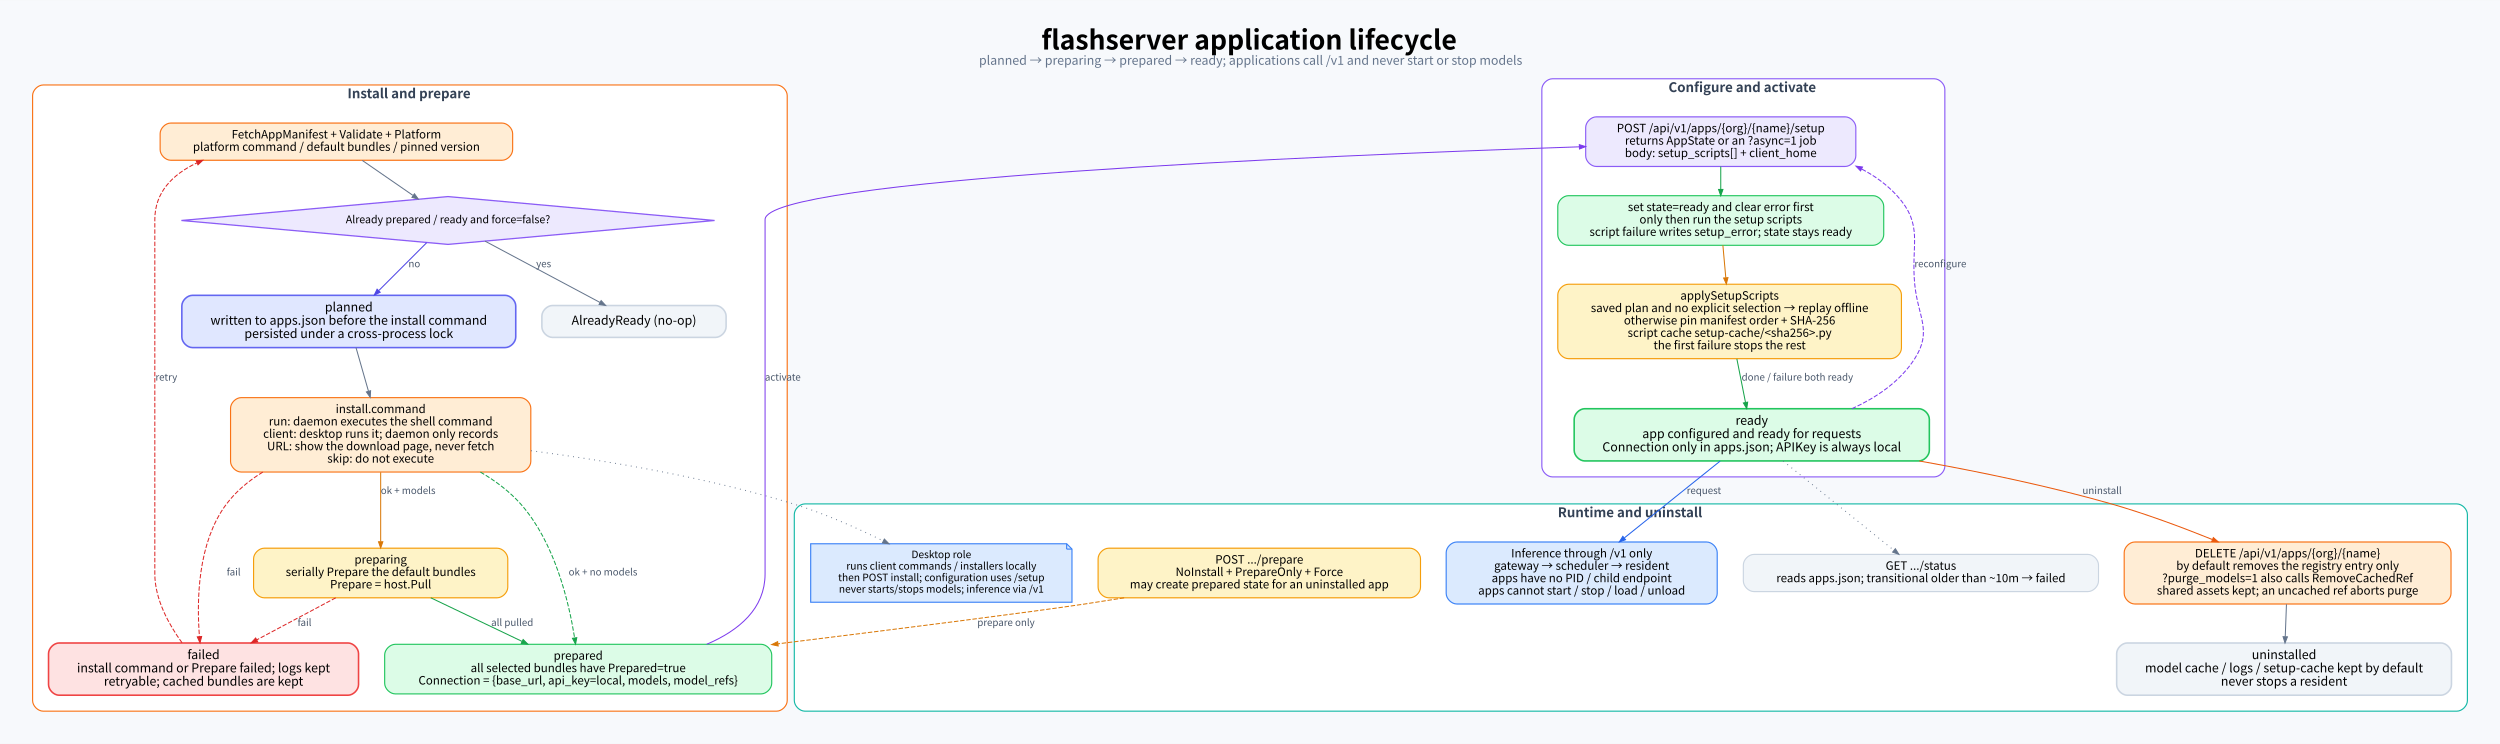
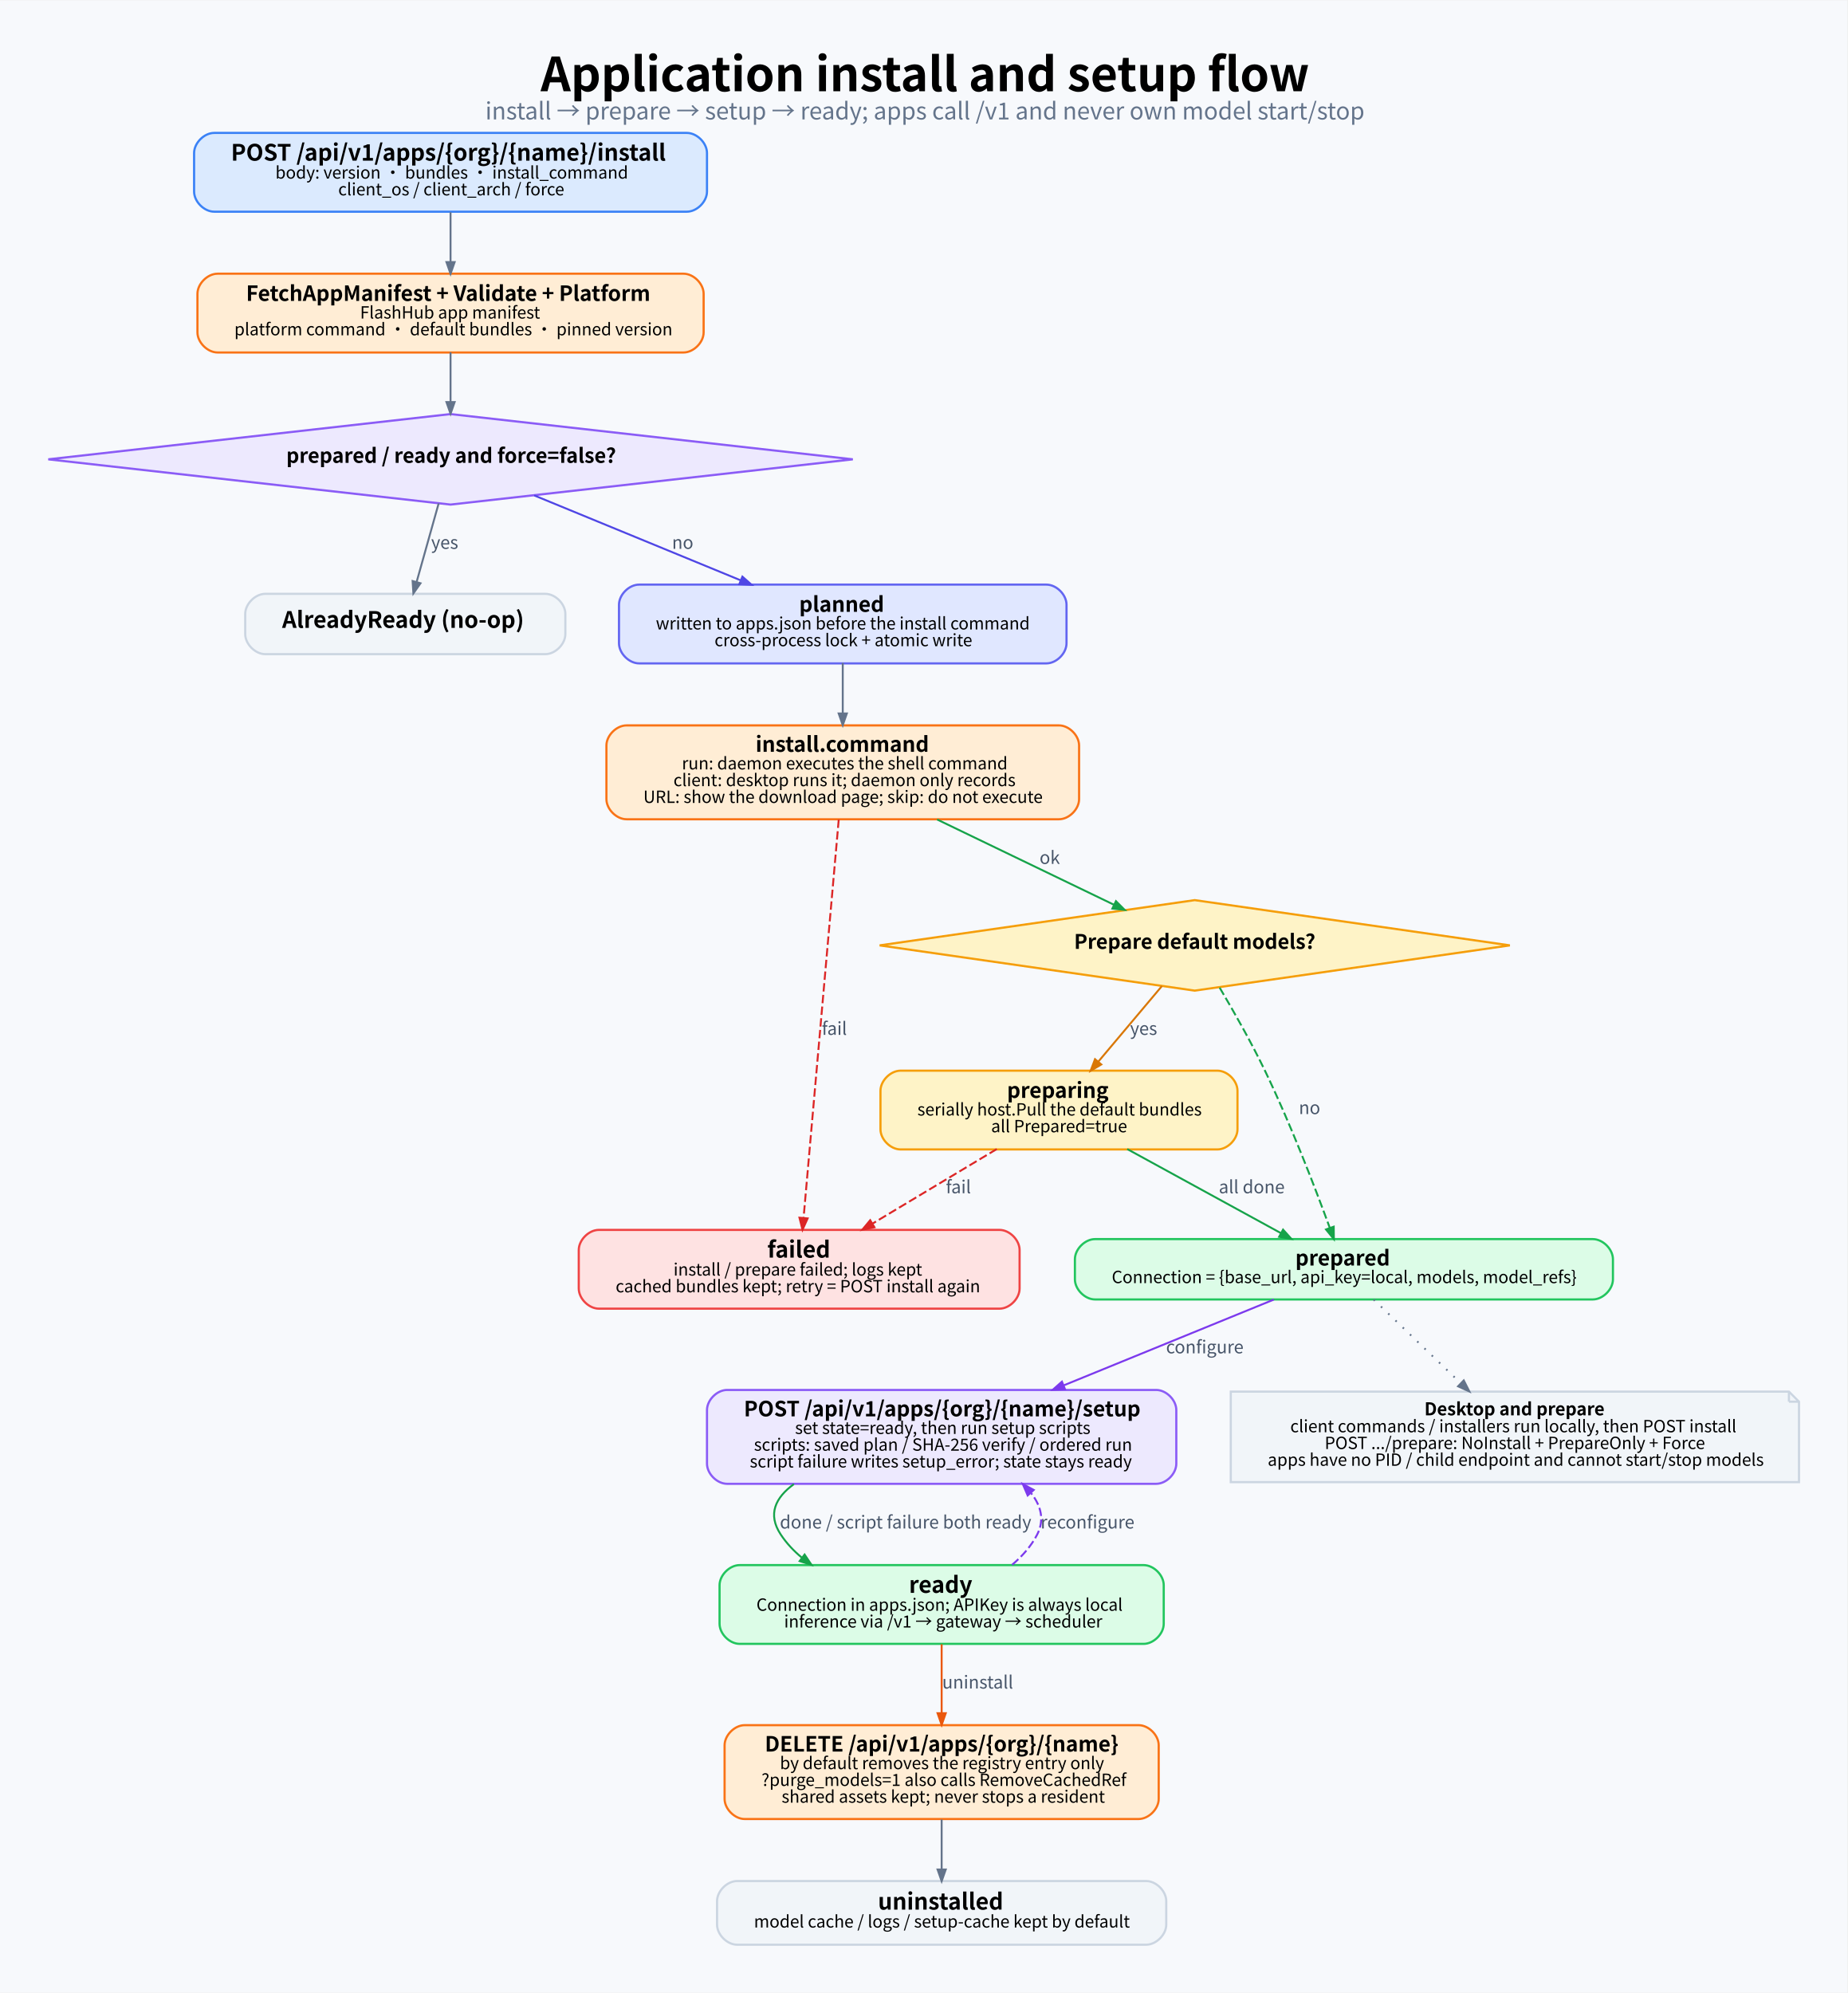
- <svg xmlns="http://www.w3.org/2000/svg" width="2823pt" height="840pt" viewBox="0.00 0.00 2822.60 839.60">
-   <g id="graph0" class="graph" transform="scale(1 1) rotate(0) translate(28.8 810.8)">
-     <polygon fill="#f7f9fc" stroke="transparent" points="-28.8,28.8 -28.8,-810.8 2793.8,-810.8 2793.8,28.8 -28.8,28.8" />
-     <text text-anchor="start" x="1147" y="-755" font-family="Noto Sans CJK SC" font-weight="bold" font-size="30.00">flashserver application lifecycle</text>
-     <text text-anchor="start" x="1076.5" y="-737.8" font-family="Noto Sans CJK SC" font-size="14.00" fill="#64748b">planned → preparing → prepared → ready; applications call /v1 and never start or stop models</text>
-     <g id="clust1" class="cluster">
-       <path fill="#ffffff" stroke="#f97316" stroke-width="1.3" d="M20,-8C20,-8 848,-8 848,-8 854,-8 860,-14 860,-20 860,-20 860,-703 860,-703 860,-709 854,-715 848,-715 848,-715 20,-715 20,-715 14,-715 8,-709 8,-703 8,-703 8,-20 8,-20 8,-14 14,-8 20,-8" />
-       <text text-anchor="start" x="363.5" y="-700" font-family="Noto Sans CJK SC" font-weight="bold" font-size="15.00" fill="#334155">Install and prepare</text>
-     </g>
-     <g id="clust2" class="cluster">
-       <path fill="#ffffff" stroke="#8b5cf6" stroke-width="1.3" d="M1724,-272.5C1724,-272.5 2155,-272.5 2155,-272.5 2161,-272.5 2167,-278.5 2167,-284.5 2167,-284.5 2167,-710 2167,-710 2167,-716 2161,-722 2155,-722 2155,-722 1724,-722 1724,-722 1718,-722 1712,-716 1712,-710 1712,-710 1712,-284.5 1712,-284.5 1712,-278.5 1718,-272.5 1724,-272.5" />
-       <text text-anchor="start" x="1855" y="-707" font-family="Noto Sans CJK SC" font-weight="bold" font-size="15.00" fill="#334155">Configure and activate</text>
-     </g>
-     <g id="clust3" class="cluster">
-       <path fill="#ffffff" stroke="#14b8a6" stroke-width="1.3" d="M880,-8C880,-8 2745,-8 2745,-8 2751,-8 2757,-14 2757,-20 2757,-20 2757,-230 2757,-230 2757,-236 2751,-242 2745,-242 2745,-242 880,-242 880,-242 874,-242 868,-236 868,-230 868,-230 868,-20 868,-20 868,-14 874,-8 880,-8" />
-       <text text-anchor="start" x="1730" y="-227" font-family="Noto Sans CJK SC" font-weight="bold" font-size="15.00" fill="#334155">Runtime and uninstall</text>
-     </g>
+ <svg xmlns="http://www.w3.org/2000/svg" width="1102pt" height="1189pt" viewBox="0.00 0.00 1102.10 1188.60">
+   <g id="graph0" class="graph" transform="scale(1 1) rotate(0) translate(28.8 1159.8)">
+     <polygon fill="#f7f9fc" stroke="transparent" points="-28.8,28.8 -28.8,-1159.8 1073.3,-1159.8 1073.3,28.8 -28.8,28.8" />
+     <text text-anchor="start" x="293.75" y="-1105.6" font-family="Noto Sans CJK SC" font-weight="bold" font-size="28.00">Application install and setup flow</text>
+     <text text-anchor="start" x="260.75" y="-1088.8" font-family="Noto Sans CJK SC" font-size="14.00" fill="#64748b">install → prepare → setup → ready; apps call /v1 and never own model start/stop</text>
    <g id="node1" class="node">
-       <path fill="#ffedd5" stroke="#f97316" stroke-width="1.3" d="M538,-672C538,-672 164,-672 164,-672 158,-672 152,-666 152,-660 152,-660 152,-642 152,-642 152,-636 158,-630 164,-630 164,-630 538,-630 538,-630 544,-630 550,-636 550,-642 550,-642 550,-660 550,-660 550,-666 544,-672 538,-672" />
-       <text text-anchor="middle" x="351" y="-654.6" font-family="Noto Sans CJK SC" font-size="13.00">FetchAppManifest + Validate + Platform</text>
-       <text text-anchor="middle" x="351" y="-640.6" font-family="Noto Sans CJK SC" font-size="13.00">platform command / default bundles / pinned version</text>
+       <path fill="#dbeafe" stroke="#3b82f6" stroke-width="1.3" d="M381,-1080.75C381,-1080.75 99,-1080.75 99,-1080.75 93,-1080.75 87,-1074.75 87,-1068.75 87,-1068.75 87,-1045.75 87,-1045.75 87,-1039.75 93,-1033.75 99,-1033.75 99,-1033.75 381,-1033.75 381,-1033.75 387,-1033.75 393,-1039.75 393,-1045.75 393,-1045.75 393,-1068.75 393,-1068.75 393,-1074.75 387,-1080.75 381,-1080.75" />
+       <text text-anchor="start" x="109" y="-1064.2" font-family="Noto Sans CJK SC" font-weight="bold" font-size="13.50">POST /api/v1/apps/{org}/{name}/install</text>
+       <text text-anchor="start" x="135.5" y="-1053.5" font-family="Noto Sans CJK SC" font-size="10.00">body: version · bundles · install_command</text>
+       <text text-anchor="start" x="173" y="-1043.5" font-family="Noto Sans CJK SC" font-size="10.00">client_os / client_arch / force</text>
    </g>
    <g id="node2" class="node">
-       <polygon fill="#ede9fe" stroke="#8b5cf6" stroke-width="1.45" points="477,-589 176,-562 477,-535 778,-562 477,-589" />
-       <text text-anchor="middle" x="477" y="-558.9" font-family="Noto Sans CJK SC" font-size="12.00">Already prepared / ready and force=false?</text>
+       <path fill="#ffedd5" stroke="#f97316" stroke-width="1.3" d="M379,-996.75C379,-996.75 101,-996.75 101,-996.75 95,-996.75 89,-990.75 89,-984.75 89,-984.75 89,-961.75 89,-961.75 89,-955.75 95,-949.75 101,-949.75 101,-949.75 379,-949.75 379,-949.75 385,-949.75 391,-955.75 391,-961.75 391,-961.75 391,-984.75 391,-984.75 391,-990.75 385,-996.75 379,-996.75" />
+       <text text-anchor="start" x="118" y="-980.5" font-family="Noto Sans CJK SC" font-weight="bold" font-size="12.50">FetchAppManifest + Validate + Platform</text>
+       <text text-anchor="start" x="186" y="-970" font-family="Noto Sans CJK SC" font-size="10.00">FlashHub app manifest</text>
+       <text text-anchor="start" x="111" y="-960" font-family="Noto Sans CJK SC" font-size="10.00">platform command · default bundles · pinned version</text>
    </g>
    <g id="edge1" class="edge">
-       <path fill="none" stroke="#64748b" stroke-width="1.15" d="M380.22,-629.82C397.21,-618.1 418.84,-603.16 437.34,-590.39" />
-       <polygon fill="#64748b" stroke="#64748b" stroke-width="1.15" points="439.11,-592.14 443.48,-586.14 436.33,-588.1 439.11,-592.14" />
+       <path fill="none" stroke="#64748b" stroke-width="1.15" d="M240,-1033.41C240,-1024.27 240,-1013.62 240,-1003.9" />
+       <polygon fill="#64748b" stroke="#64748b" stroke-width="1.15" points="242.45,-1003.69 240,-996.69 237.55,-1003.69 242.45,-1003.69" />
    </g>
    <g id="node3" class="node">
-       <path fill="#f1f5f9" stroke="#cbd5e1" stroke-width="1.8" d="M779,-466C779,-466 595,-466 595,-466 589,-466 583,-460 583,-454 583,-454 583,-442 583,-442 583,-436 589,-430 595,-430 595,-430 779,-430 779,-430 785,-430 791,-436 791,-442 791,-442 791,-454 791,-454 791,-460 785,-466 779,-466" />
-       <text text-anchor="middle" x="687" y="-444.3" font-family="Noto Sans CJK SC" font-size="14.00">AlreadyReady (no-op)</text>
+       <polygon fill="#ede9fe" stroke="#8b5cf6" stroke-width="1.3" points="240,-913 0,-886 240,-859 480,-886 240,-913" />
+       <text text-anchor="start" x="142" y="-883.9" font-family="Noto Sans CJK SC" font-weight="bold" font-size="12.00">prepared / ready and force=false?</text>
    </g>
    <g id="edge2" class="edge">
-       <path fill="none" stroke="#64748b" stroke-width="1.15" d="M518.74,-538.74C556.62,-518.54 612.01,-488.99 648.76,-469.39" />
-       <polygon fill="#64748b" stroke="#64748b" stroke-width="1.15" points="649.92,-471.55 654.94,-466.1 647.61,-467.23 649.92,-471.55" />
-       <text text-anchor="middle" x="585" y="-509.2" font-family="Noto Sans CJK SC" font-size="11.00" fill="#475569">yes</text>
+       <path fill="none" stroke="#64748b" stroke-width="1.15" d="M240,-949.85C240,-940.8 240,-930.17 240,-920.24" />
+       <polygon fill="#64748b" stroke="#64748b" stroke-width="1.15" points="242.45,-920.18 240,-913.18 237.55,-920.18 242.45,-920.18" />
    </g>
    <g id="node4" class="node">
-       <path fill="#e0e7ff" stroke="#6366f1" stroke-width="1.8" d="M541.5,-477.5C541.5,-477.5 188.5,-477.5 188.5,-477.5 182.5,-477.5 176.5,-471.5 176.5,-465.5 176.5,-465.5 176.5,-430.5 176.5,-430.5 176.5,-424.5 182.5,-418.5 188.5,-418.5 188.5,-418.5 541.5,-418.5 541.5,-418.5 547.5,-418.5 553.5,-424.5 553.5,-430.5 553.5,-430.5 553.5,-465.5 553.5,-465.5 553.5,-471.5 547.5,-477.5 541.5,-477.5" />
-       <text text-anchor="middle" x="365" y="-459.3" font-family="Noto Sans CJK SC" font-size="14.00">planned</text>
-       <text text-anchor="middle" x="365" y="-444.3" font-family="Noto Sans CJK SC" font-size="14.00">written to apps.json before the install command</text>
-       <text text-anchor="middle" x="365" y="-429.3" font-family="Noto Sans CJK SC" font-size="14.00">persisted under a cross-process lock</text>
+       <path fill="#f1f5f9" stroke="#cbd5e1" stroke-width="1.3" d="M296.5,-805.75C296.5,-805.75 129.5,-805.75 129.5,-805.75 123.5,-805.75 117.5,-799.75 117.5,-793.75 117.5,-793.75 117.5,-781.75 117.5,-781.75 117.5,-775.75 123.5,-769.75 129.5,-769.75 129.5,-769.75 296.5,-769.75 296.5,-769.75 302.5,-769.75 308.5,-775.75 308.5,-781.75 308.5,-781.75 308.5,-793.75 308.5,-793.75 308.5,-799.75 302.5,-805.75 296.5,-805.75" />
+       <text text-anchor="start" x="139.5" y="-785.45" font-family="Noto Sans CJK SC" font-weight="bold" font-size="13.50">AlreadyReady (no-op)</text>
    </g>
    <g id="edge3" class="edge">
-       <path fill="none" stroke="#4f46e5" stroke-width="1.15" d="M452.97,-536.97C437.25,-521.25 416.46,-500.46 399.04,-483.04" />
-       <polygon fill="#4f46e5" stroke="#4f46e5" stroke-width="1.15" points="400.43,-480.97 393.75,-477.75 396.97,-484.43 400.43,-480.97" />
-       <text text-anchor="middle" x="439" y="-509.2" font-family="Noto Sans CJK SC" font-size="11.00" fill="#475569">no</text>
+       <path fill="none" stroke="#64748b" stroke-width="1.15" d="M232.91,-859.71C228.86,-845.29 223.82,-827.31 219.82,-813.06" />
+       <polygon fill="#64748b" stroke="#64748b" stroke-width="1.15" points="222.08,-812.06 217.83,-805.99 217.37,-813.39 222.08,-812.06" />
+       <text text-anchor="middle" x="236.5" y="-832.6" font-family="Noto Sans CJK SC" font-size="10.50" fill="#475569">yes</text>
    </g>
    <g id="node5" class="node">
-       <path fill="#ffedd5" stroke="#f97316" stroke-width="1.3" d="M558.5,-362C558.5,-362 243.5,-362 243.5,-362 237.5,-362 231.5,-356 231.5,-350 231.5,-350 231.5,-290 231.5,-290 231.5,-284 237.5,-278 243.5,-278 243.5,-278 558.5,-278 558.5,-278 564.5,-278 570.5,-284 570.5,-290 570.5,-290 570.5,-350 570.5,-350 570.5,-356 564.5,-362 558.5,-362" />
-       <text text-anchor="middle" x="401" y="-344.6" font-family="Noto Sans CJK SC" font-size="13.00">install.command</text>
-       <text text-anchor="middle" x="401" y="-330.6" font-family="Noto Sans CJK SC" font-size="13.00">run: daemon executes the shell command</text>
-       <text text-anchor="middle" x="401" y="-316.6" font-family="Noto Sans CJK SC" font-size="13.00">client: desktop runs it; daemon only records</text>
-       <text text-anchor="middle" x="401" y="-302.6" font-family="Noto Sans CJK SC" font-size="13.00">URL: show the download page, never fetch</text>
-       <text text-anchor="middle" x="401" y="-288.6" font-family="Noto Sans CJK SC" font-size="13.00">skip: do not execute</text>
+       <path fill="#e0e7ff" stroke="#6366f1" stroke-width="1.3" d="M595.5,-811.25C595.5,-811.25 352.5,-811.25 352.5,-811.25 346.5,-811.25 340.5,-805.25 340.5,-799.25 340.5,-799.25 340.5,-776.25 340.5,-776.25 340.5,-770.25 346.5,-764.25 352.5,-764.25 352.5,-764.25 595.5,-764.25 595.5,-764.25 601.5,-764.25 607.5,-770.25 607.5,-776.25 607.5,-776.25 607.5,-799.25 607.5,-799.25 607.5,-805.25 601.5,-811.25 595.5,-811.25" />
+       <text text-anchor="start" x="448" y="-795" font-family="Noto Sans CJK SC" font-weight="bold" font-size="12.50">planned</text>
+       <text text-anchor="start" x="362.5" y="-784.5" font-family="Noto Sans CJK SC" font-size="10.00">written to apps.json before the install command</text>
+       <text text-anchor="start" x="397.5" y="-774.5" font-family="Noto Sans CJK SC" font-size="10.00">cross-process lock + atomic write</text>
    </g>
    <g id="edge4" class="edge">
-       <path fill="none" stroke="#64748b" stroke-width="1.15" d="M373.17,-418.41C377.31,-403.92 382.45,-385.94 387.18,-369.38" />
-       <polygon fill="#64748b" stroke="#64748b" stroke-width="1.15" points="389.61,-369.79 389.18,-362.38 384.9,-368.44 389.61,-369.79" />
+       <path fill="none" stroke="#4f46e5" stroke-width="1.15" d="M289.91,-864.47C325.95,-849.65 374.81,-829.55 413.13,-813.79" />
+       <polygon fill="#4f46e5" stroke="#4f46e5" stroke-width="1.15" points="414.13,-816.02 419.67,-811.1 412.27,-811.49 414.13,-816.02" />
+       <text text-anchor="middle" x="378.5" y="-832.6" font-family="Noto Sans CJK SC" font-size="10.50" fill="#475569">no</text>
    </g>
    <g id="node6" class="node">
-       <path fill="#fef3c7" stroke="#f59e0b" stroke-width="1.3" d="M532.5,-192C532.5,-192 269.5,-192 269.5,-192 263.5,-192 257.5,-186 257.5,-180 257.5,-180 257.5,-148 257.5,-148 257.5,-142 263.5,-136 269.5,-136 269.5,-136 532.5,-136 532.5,-136 538.5,-136 544.5,-142 544.5,-148 544.5,-148 544.5,-180 544.5,-180 544.5,-186 538.5,-192 532.5,-192" />
-       <text text-anchor="middle" x="401" y="-174.6" font-family="Noto Sans CJK SC" font-size="13.00">preparing</text>
-       <text text-anchor="middle" x="401" y="-160.6" font-family="Noto Sans CJK SC" font-size="13.00">serially Prepare the default bundles</text>
-       <text text-anchor="middle" x="401" y="-146.6" font-family="Noto Sans CJK SC" font-size="13.00">Prepare = host.Pull</text>
+       <path fill="#ffedd5" stroke="#f97316" stroke-width="1.3" d="M603,-727.25C603,-727.25 345,-727.25 345,-727.25 339,-727.25 333,-721.25 333,-715.25 333,-715.25 333,-683.25 333,-683.25 333,-677.25 339,-671.25 345,-671.25 345,-671.25 603,-671.25 603,-671.25 609,-671.25 615,-677.25 615,-683.25 615,-683.25 615,-715.25 615,-715.25 615,-721.25 609,-727.25 603,-727.25" />
+       <text text-anchor="start" x="422" y="-711.5" font-family="Noto Sans CJK SC" font-weight="bold" font-size="12.50">install.command</text>
+       <text text-anchor="start" x="378" y="-701" font-family="Noto Sans CJK SC" font-size="10.00">run: daemon executes the shell command</text>
+       <text text-anchor="start" x="373" y="-691" font-family="Noto Sans CJK SC" font-size="10.00">client: desktop runs it; daemon only records</text>
+       <text text-anchor="start" x="355" y="-681" font-family="Noto Sans CJK SC" font-size="10.00">URL: show the download page; skip: do not execute</text>
+     </g>
+     <g id="edge5" class="edge">
+       <path fill="none" stroke="#64748b" stroke-width="1.15" d="M474,-764.47C474,-755.37 474,-744.63 474,-734.57" />
+       <polygon fill="#64748b" stroke="#64748b" stroke-width="1.15" points="476.45,-734.39 474,-727.39 471.55,-734.39 476.45,-734.39" />
+     </g>
+     <g id="node7" class="node">
+       <path fill="#fee2e2" stroke="#ef4444" stroke-width="1.3" d="M567.5,-426.25C567.5,-426.25 328.5,-426.25 328.5,-426.25 322.5,-426.25 316.5,-420.25 316.5,-414.25 316.5,-414.25 316.5,-391.25 316.5,-391.25 316.5,-385.25 322.5,-379.25 328.5,-379.25 328.5,-379.25 567.5,-379.25 567.5,-379.25 573.5,-379.25 579.5,-385.25 579.5,-391.25 579.5,-391.25 579.5,-414.25 579.5,-414.25 579.5,-420.25 573.5,-426.25 567.5,-426.25" />
+       <text text-anchor="start" x="429" y="-409.7" font-family="Noto Sans CJK SC" font-weight="bold" font-size="13.50">failed</text>
+       <text text-anchor="start" x="373" y="-399" font-family="Noto Sans CJK SC" font-size="10.00">install / prepare failed; logs kept</text>
+       <text text-anchor="start" x="338.5" y="-389" font-family="Noto Sans CJK SC" font-size="10.00">cached bundles kept; retry = POST install again</text>
    </g>
    <g id="edge6" class="edge">
-       <path fill="none" stroke="#d97706" stroke-width="1.15" d="M401,-277.73C401,-253.29 401,-222.68 401,-199.53" />
-       <polygon fill="#d97706" stroke="#d97706" stroke-width="1.15" points="403.45,-199.29 401,-192.29 398.55,-199.29 403.45,-199.29" />
-       <text text-anchor="middle" x="432" y="-253.2" font-family="Noto Sans CJK SC" font-size="11.00" fill="#475569">ok + models</text>
+       <path fill="none" stroke="#dc2626" stroke-width="1.15" stroke-dasharray="5,2" d="M471.6,-671.07C466.73,-615.88 455.71,-491.05 450.64,-433.65" />
+       <polygon fill="#dc2626" stroke="#dc2626" stroke-width="1.15" points="453.05,-433.1 449.99,-426.34 448.17,-433.53 453.05,-433.1" />
+       <text text-anchor="middle" x="469" y="-542.6" font-family="Noto Sans CJK SC" font-size="10.50" fill="#475569">fail</text>
    </g>
-     <g id="node7" class="node">
-       <path fill="#dcfce7" stroke="#22c55e" stroke-width="1.3" d="M830.5,-83.5C830.5,-83.5 417.5,-83.5 417.5,-83.5 411.5,-83.5 405.5,-77.5 405.5,-71.5 405.5,-71.5 405.5,-39.5 405.5,-39.5 405.5,-33.5 411.5,-27.5 417.5,-27.5 417.5,-27.5 830.5,-27.5 830.5,-27.5 836.5,-27.5 842.5,-33.5 842.5,-39.5 842.5,-39.5 842.5,-71.5 842.5,-71.5 842.5,-77.5 836.5,-83.5 830.5,-83.5" />
-       <text text-anchor="middle" x="624" y="-66.1" font-family="Noto Sans CJK SC" font-size="13.00">prepared</text>
-       <text text-anchor="middle" x="624" y="-52.1" font-family="Noto Sans CJK SC" font-size="13.00">all selected bundles have Prepared=true</text>
-       <text text-anchor="middle" x="624" y="-38.1" font-family="Noto Sans CJK SC" font-size="13.00">Connection = {base_url, api_key=local, models, model_refs}</text>
+     <g id="node8" class="node">
+       <polygon fill="#fef3c7" stroke="#f59e0b" stroke-width="1.3" points="684,-623 496,-596 684,-569 872,-596 684,-623" />
+       <text text-anchor="start" x="612" y="-593.9" font-family="Noto Sans CJK SC" font-weight="bold" font-size="12.00">Prepare default models?</text>
    </g>
    <g id="edge7" class="edge">
-       <path fill="none" stroke="#16a34a" stroke-width="1.15" stroke-dasharray="5,2" d="M513.62,-277.95C530.42,-268.13 546.32,-256.25 559,-242 597.52,-198.71 613.54,-131.24 619.96,-90.71" />
-       <polygon fill="#16a34a" stroke="#16a34a" stroke-width="1.15" points="622.39,-90.99 621.01,-83.71 617.55,-90.26 622.39,-90.99" />
-       <text text-anchor="middle" x="652" y="-161.2" font-family="Noto Sans CJK SC" font-size="11.00" fill="#475569">ok + no models</text>
+       <path fill="none" stroke="#16a34a" stroke-width="1.15" d="M530.28,-671.12C563.17,-655.26 604.26,-635.45 635.68,-620.3" />
+       <polygon fill="#16a34a" stroke="#16a34a" stroke-width="1.15" points="636.99,-622.39 642.23,-617.14 634.86,-617.97 636.99,-622.39" />
+       <text text-anchor="middle" x="597.5" y="-644.6" font-family="Noto Sans CJK SC" font-size="10.50" fill="#475569">ok</text>
    </g>
-     <g id="node8" class="node">
-       <path fill="#fee2e2" stroke="#ef4444" stroke-width="1.8" d="M364,-85C364,-85 38,-85 38,-85 32,-85 26,-79 26,-73 26,-73 26,-38 26,-38 26,-32 32,-26 38,-26 38,-26 364,-26 364,-26 370,-26 376,-32 376,-38 376,-38 376,-73 376,-73 376,-79 370,-85 364,-85" />
-       <text text-anchor="middle" x="201" y="-66.8" font-family="Noto Sans CJK SC" font-size="14.00">failed</text>
-       <text text-anchor="middle" x="201" y="-51.8" font-family="Noto Sans CJK SC" font-size="14.00">install command or Prepare failed; logs kept</text>
-       <text text-anchor="middle" x="201" y="-36.8" font-family="Noto Sans CJK SC" font-size="14.00">retryable; cached bundles are kept</text>
-     </g>
-     <g id="edge5" class="edge">
-       <path fill="none" stroke="#dc2626" stroke-width="1.15" stroke-dasharray="5,2" d="M267.89,-277.95C252.22,-268.32 237.95,-256.5 227,-242 194.19,-198.54 193.18,-132.57 196.4,-92.13" />
-       <polygon fill="#dc2626" stroke="#dc2626" stroke-width="1.15" points="198.85,-92.32 197.02,-85.14 193.96,-91.89 198.85,-92.32" />
-       <text text-anchor="middle" x="235" y="-161.2" font-family="Noto Sans CJK SC" font-size="11.00" fill="#475569">fail</text>
-     </g>
-     <g id="node18" class="node">
-       <polygon fill="#dbeafe" stroke="#3b82f6" stroke-width="1.3" points="1175.5,-197 886.5,-197 886.5,-131 1181.5,-131 1181.5,-191 1175.5,-197" />
-       <polyline fill="none" stroke="#3b82f6" stroke-width="1.3" points="1175.5,-197 1175.5,-191 " />
-       <polyline fill="none" stroke="#3b82f6" stroke-width="1.3" points="1181.5,-191 1175.5,-191 " />
-       <text text-anchor="middle" x="1034" y="-180.8" font-family="Noto Sans CJK SC" font-size="11.50">Desktop role</text>
-       <text text-anchor="middle" x="1034" y="-167.8" font-family="Noto Sans CJK SC" font-size="11.50">runs client commands / installers locally</text>
-       <text text-anchor="middle" x="1034" y="-154.8" font-family="Noto Sans CJK SC" font-size="11.50">then POST install; configuration uses /setup</text>
-       <text text-anchor="middle" x="1034" y="-141.8" font-family="Noto Sans CJK SC" font-size="11.50">never starts/stops models; inference via /v1</text>
-     </g>
-     <g id="edge21" class="edge">
-       <path fill="none" stroke="#64748b" stroke-width="1.15" stroke-dasharray="1,5" d="M570.67,-302.07C660.14,-290.38 770.97,-271.48 867,-242 901.62,-231.37 938.35,-215.04 968.52,-200.15" />
-       <polygon fill="#64748b" stroke="#64748b" stroke-width="1.15" points="969.68,-202.31 974.85,-197 967.49,-197.93 969.68,-202.31" />
+     <g id="node9" class="node">
+       <path fill="#fef3c7" stroke="#f59e0b" stroke-width="1.3" d="M697.5,-521.25C697.5,-521.25 508.5,-521.25 508.5,-521.25 502.5,-521.25 496.5,-515.25 496.5,-509.25 496.5,-509.25 496.5,-486.25 496.5,-486.25 496.5,-480.25 502.5,-474.25 508.5,-474.25 508.5,-474.25 697.5,-474.25 697.5,-474.25 703.5,-474.25 709.5,-480.25 709.5,-486.25 709.5,-486.25 709.5,-509.25 709.5,-509.25 709.5,-515.25 703.5,-521.25 697.5,-521.25" />
+       <text text-anchor="start" x="572" y="-505" font-family="Noto Sans CJK SC" font-weight="bold" font-size="12.50">preparing</text>
+       <text text-anchor="start" x="518.5" y="-494.5" font-family="Noto Sans CJK SC" font-size="10.00">serially host.Pull the default bundles</text>
+       <text text-anchor="start" x="562.5" y="-484.5" font-family="Noto Sans CJK SC" font-size="10.00">all Prepared=true</text>
    </g>
    <g id="edge8" class="edge">
-       <path fill="none" stroke="#16a34a" stroke-width="1.15" d="M457.56,-135.99C489.01,-120.97 528.24,-102.23 560.71,-86.72" />
-       <polygon fill="#16a34a" stroke="#16a34a" stroke-width="1.15" points="561.85,-88.9 567.11,-83.67 559.74,-84.47 561.85,-88.9" />
-       <text text-anchor="middle" x="549.5" y="-104.2" font-family="Noto Sans CJK SC" font-size="11.00" fill="#475569">all pulled</text>
+       <path fill="none" stroke="#d97706" stroke-width="1.15" d="M664.39,-571.7C652.98,-558.14 638.53,-540.97 626.51,-526.69" />
+       <polygon fill="#d97706" stroke="#d97706" stroke-width="1.15" points="628.25,-524.95 621.87,-521.17 624.5,-528.11 628.25,-524.95" />
+       <text text-anchor="middle" x="653.5" y="-542.6" font-family="Noto Sans CJK SC" font-size="10.50" fill="#475569">yes</text>
+     </g>
+     <g id="node10" class="node">
+       <path fill="#dcfce7" stroke="#22c55e" stroke-width="1.3" d="M921.5,-420.75C921.5,-420.75 624.5,-420.75 624.5,-420.75 618.5,-420.75 612.5,-414.75 612.5,-408.75 612.5,-408.75 612.5,-396.75 612.5,-396.75 612.5,-390.75 618.5,-384.75 624.5,-384.75 624.5,-384.75 921.5,-384.75 921.5,-384.75 927.5,-384.75 933.5,-390.75 933.5,-396.75 933.5,-396.75 933.5,-408.75 933.5,-408.75 933.5,-414.75 927.5,-420.75 921.5,-420.75" />
+       <text text-anchor="start" x="744" y="-405" font-family="Noto Sans CJK SC" font-weight="bold" font-size="12.50">prepared</text>
+       <text text-anchor="start" x="634.5" y="-394.5" font-family="Noto Sans CJK SC" font-size="10.00">Connection = {base_url, api_key=local, models, model_refs}</text>
    </g>
    <g id="edge9" class="edge">
-       <path fill="none" stroke="#dc2626" stroke-width="1.15" stroke-dasharray="5,2" d="M350.27,-135.99C323.16,-121.55 289.61,-103.68 261.18,-88.55" />
-       <polygon fill="#dc2626" stroke="#dc2626" stroke-width="1.15" points="262.15,-86.29 254.82,-85.16 259.85,-90.61 262.15,-86.29" />
-       <text text-anchor="middle" x="315" y="-104.2" font-family="Noto Sans CJK SC" font-size="11.00" fill="#475569">fail</text>
+       <path fill="none" stroke="#16a34a" stroke-width="1.15" stroke-dasharray="5,2" d="M698.85,-570.78C707.3,-556.54 717.8,-538.04 726,-521 741.24,-489.35 755.81,-451.4 764.58,-427.43" />
+       <polygon fill="#16a34a" stroke="#16a34a" stroke-width="1.15" points="766.92,-428.17 767,-420.76 762.31,-426.5 766.92,-428.17" />
+       <text text-anchor="middle" x="752.5" y="-495.35" font-family="Noto Sans CJK SC" font-size="10.50" fill="#475569">no</text>
    </g>
-     <g id="node9" class="node">
-       <path fill="#ede9fe" stroke="#8b5cf6" stroke-width="1.3" d="M2054.5,-679C2054.5,-679 1773.5,-679 1773.5,-679 1767.5,-679 1761.5,-673 1761.5,-667 1761.5,-667 1761.5,-635 1761.5,-635 1761.5,-629 1767.5,-623 1773.5,-623 1773.5,-623 2054.5,-623 2054.5,-623 2060.5,-623 2066.5,-629 2066.5,-635 2066.5,-635 2066.5,-667 2066.5,-667 2066.5,-673 2060.5,-679 2054.5,-679" />
-       <text text-anchor="middle" x="1914" y="-661.6" font-family="Noto Sans CJK SC" font-size="13.00">POST /api/v1/apps/{org}/{name}/setup</text>
-       <text text-anchor="middle" x="1914" y="-647.6" font-family="Noto Sans CJK SC" font-size="13.00">returns AppState or an ?async=1 job</text>
-       <text text-anchor="middle" x="1914" y="-633.6" font-family="Noto Sans CJK SC" font-size="13.00">body: setup_scripts[] + client_home</text>
+     <g id="edge11" class="edge">
+       <path fill="none" stroke="#dc2626" stroke-width="1.15" stroke-dasharray="5,2" d="M565.87,-474.47C543.59,-461.11 515.14,-444.03 491.77,-430.01" />
+       <polygon fill="#dc2626" stroke="#dc2626" stroke-width="1.15" points="492.89,-427.83 485.63,-426.33 490.37,-432.03 492.89,-427.83" />
+       <text text-anchor="middle" x="543" y="-448.1" font-family="Noto Sans CJK SC" font-size="10.50" fill="#475569">fail</text>
    </g>
    <g id="edge10" class="edge">
-       <path fill="none" stroke="#7c3aed" stroke-width="1.15" d="M769.11,-83.51C805.79,-99.17 835,-123.92 835,-163 835,-563 835,-563 835,-563 835,-608.55 1454.08,-635.01 1754.37,-645.17" />
-       <polygon fill="#7c3aed" stroke="#7c3aed" stroke-width="1.15" points="1754.33,-647.62 1761.41,-645.41 1754.5,-642.72 1754.33,-647.62" />
-       <text text-anchor="middle" x="855" y="-381.2" font-family="Noto Sans CJK SC" font-size="11.00" fill="#475569">activate</text>
-     </g>
-     <g id="edge20" class="edge">
-       <path fill="none" stroke="#dc2626" stroke-width="1.15" stroke-dasharray="5,2" d="M176.72,-85.22C161.98,-105.58 146,-134.28 146,-163 146,-563 146,-563 146,-563 146,-593.87 165.94,-613.95 193.39,-626.96" />
-       <polygon fill="#dc2626" stroke="#dc2626" stroke-width="1.15" points="192.74,-629.35 200.13,-629.96 194.73,-624.88 192.74,-629.35" />
-       <text text-anchor="middle" x="159" y="-381.2" font-family="Noto Sans CJK SC" font-size="11.00" fill="#475569">retry</text>
-     </g>
-     <g id="node10" class="node">
-       <path fill="#dcfce7" stroke="#22c55e" stroke-width="1.3" d="M2086,-590C2086,-590 1742,-590 1742,-590 1736,-590 1730,-584 1730,-578 1730,-578 1730,-546 1730,-546 1730,-540 1736,-534 1742,-534 1742,-534 2086,-534 2086,-534 2092,-534 2098,-540 2098,-546 2098,-546 2098,-578 2098,-578 2098,-584 2092,-590 2086,-590" />
-       <text text-anchor="middle" x="1914" y="-572.6" font-family="Noto Sans CJK SC" font-size="13.00">set state=ready and clear error first</text>
-       <text text-anchor="middle" x="1914" y="-558.6" font-family="Noto Sans CJK SC" font-size="13.00">only then run the setup scripts</text>
-       <text text-anchor="middle" x="1914" y="-544.6" font-family="Noto Sans CJK SC" font-size="13.00">script failure writes setup_error; state stays ready</text>
-     </g>
-     <g id="edge11" class="edge">
-       <path fill="none" stroke="#16a34a" stroke-width="1.15" d="M1914,-622.95C1914,-614.77 1914,-605.67 1914,-597.09" />
-       <polygon fill="#16a34a" stroke="#16a34a" stroke-width="1.15" points="1916.45,-597.03 1914,-590.03 1911.55,-597.03 1916.45,-597.03" />
+       <path fill="none" stroke="#16a34a" stroke-width="1.15" d="M643.72,-474.47C671.55,-459.25 708.16,-439.22 735.31,-424.37" />
+       <polygon fill="#16a34a" stroke="#16a34a" stroke-width="1.15" points="736.69,-426.41 741.65,-420.9 734.34,-422.11 736.69,-426.41" />
+       <text text-anchor="middle" x="718" y="-448.1" font-family="Noto Sans CJK SC" font-size="10.50" fill="#475569">all done</text>
    </g>
    <g id="node11" class="node">
-       <path fill="#fef3c7" stroke="#f59e0b" stroke-width="1.3" d="M2106,-490C2106,-490 1742,-490 1742,-490 1736,-490 1730,-484 1730,-478 1730,-478 1730,-418 1730,-418 1730,-412 1736,-406 1742,-406 1742,-406 2106,-406 2106,-406 2112,-406 2118,-412 2118,-418 2118,-418 2118,-478 2118,-478 2118,-484 2112,-490 2106,-490" />
-       <text text-anchor="middle" x="1924" y="-472.6" font-family="Noto Sans CJK SC" font-size="13.00">applySetupScripts</text>
-       <text text-anchor="middle" x="1924" y="-458.6" font-family="Noto Sans CJK SC" font-size="13.00">saved plan and no explicit selection → replay offline</text>
-       <text text-anchor="middle" x="1924" y="-444.6" font-family="Noto Sans CJK SC" font-size="13.00">otherwise pin manifest order + SHA-256</text>
-       <text text-anchor="middle" x="1924" y="-430.6" font-family="Noto Sans CJK SC" font-size="13.00">script cache setup-cache/&lt;sha256&gt;.py</text>
-       <text text-anchor="middle" x="1924" y="-416.6" font-family="Noto Sans CJK SC" font-size="13.00">the first failure stops the rest</text>
+       <path fill="#ede9fe" stroke="#8b5cf6" stroke-width="1.3" d="M661,-330.75C661,-330.75 405,-330.75 405,-330.75 399,-330.75 393,-324.75 393,-318.75 393,-318.75 393,-286.75 393,-286.75 393,-280.75 399,-274.75 405,-274.75 405,-274.75 661,-274.75 661,-274.75 667,-274.75 673,-280.75 673,-286.75 673,-286.75 673,-318.75 673,-318.75 673,-324.75 667,-330.75 661,-330.75" />
+       <text text-anchor="start" x="415" y="-315" font-family="Noto Sans CJK SC" font-weight="bold" font-size="12.50">POST /api/v1/apps/{org}/{name}/setup</text>
+       <text text-anchor="start" x="445.5" y="-304.5" font-family="Noto Sans CJK SC" font-size="10.00">set state=ready, then run setup scripts</text>
+       <text text-anchor="start" x="421" y="-294.5" font-family="Noto Sans CJK SC" font-size="10.00">scripts: saved plan / SHA-256 verify / ordered run</text>
+       <text text-anchor="start" x="418.5" y="-284.5" font-family="Noto Sans CJK SC" font-size="10.00">script failure writes setup_error; state stays ready</text>
    </g>
    <g id="edge12" class="edge">
-       <path fill="none" stroke="#d97706" stroke-width="1.15" d="M1916.42,-533.89C1917.4,-522.96 1918.55,-510 1919.67,-497.55" />
-       <polygon fill="#d97706" stroke="#d97706" stroke-width="1.15" points="1922.13,-497.48 1920.31,-490.29 1917.25,-497.05 1922.13,-497.48" />
+       <path fill="none" stroke="#7c3aed" stroke-width="1.15" d="M731.2,-384.68C696.65,-370.57 646.79,-350.21 605.72,-333.44" />
+       <polygon fill="#7c3aed" stroke="#7c3aed" stroke-width="1.15" points="606.61,-331.16 599.21,-330.78 604.76,-335.7 606.61,-331.16" />
+       <text text-anchor="middle" x="690" y="-352.6" font-family="Noto Sans CJK SC" font-size="10.50" fill="#475569">configure</text>
+     </g>
+     <g id="node15" class="node">
+       <polygon fill="#f1f5f9" stroke="#cbd5e1" stroke-width="1.3" points="1038.5,-329.75 705.5,-329.75 705.5,-275.75 1044.5,-275.75 1044.5,-323.75 1038.5,-329.75" />
+       <polyline fill="none" stroke="#cbd5e1" stroke-width="1.3" points="1038.5,-329.75 1038.5,-323.75 " />
+       <polyline fill="none" stroke="#cbd5e1" stroke-width="1.3" points="1044.5,-323.75 1038.5,-323.75 " />
+       <text text-anchor="start" x="821" y="-315.6" font-family="Noto Sans CJK SC" font-weight="bold" font-size="10.50">Desktop and prepare</text>
+       <text text-anchor="start" x="741" y="-305.5" font-family="Noto Sans CJK SC" font-size="10.00">client commands / installers run locally, then POST install</text>
+       <text text-anchor="start" x="761.5" y="-295.5" font-family="Noto Sans CJK SC" font-size="10.00">POST .../prepare: NoInstall + PrepareOnly + Force</text>
+       <text text-anchor="start" x="727.5" y="-285.5" font-family="Noto Sans CJK SC" font-size="10.00">apps have no PID / child endpoint and cannot start/stop models</text>
+     </g>
+     <g id="edge17" class="edge">
+       <path fill="none" stroke="#64748b" stroke-width="1.15" stroke-dasharray="1,5" d="M790.77,-384.68C805.04,-370.96 825.47,-351.33 842.64,-334.84" />
+       <polygon fill="#64748b" stroke="#64748b" stroke-width="1.15" points="844.5,-336.45 847.85,-329.84 841.1,-332.92 844.5,-336.45" />
    </g>
    <g id="node12" class="node">
-       <path fill="#dcfce7" stroke="#22c55e" stroke-width="1.8" d="M2137.5,-349.5C2137.5,-349.5 1760.5,-349.5 1760.5,-349.5 1754.5,-349.5 1748.5,-343.5 1748.5,-337.5 1748.5,-337.5 1748.5,-302.5 1748.5,-302.5 1748.5,-296.5 1754.5,-290.5 1760.5,-290.5 1760.5,-290.5 2137.5,-290.5 2137.5,-290.5 2143.5,-290.5 2149.5,-296.5 2149.5,-302.5 2149.5,-302.5 2149.5,-337.5 2149.5,-337.5 2149.5,-343.5 2143.5,-349.5 2137.5,-349.5" />
-       <text text-anchor="middle" x="1949" y="-331.3" font-family="Noto Sans CJK SC" font-size="14.00">ready</text>
-       <text text-anchor="middle" x="1949" y="-316.3" font-family="Noto Sans CJK SC" font-size="14.00">app configured and ready for requests</text>
-       <text text-anchor="middle" x="1949" y="-301.3" font-family="Noto Sans CJK SC" font-size="14.00">Connection only in apps.json; APIKey is always local</text>
+       <path fill="#dcfce7" stroke="#22c55e" stroke-width="1.3" d="M653.5,-226.25C653.5,-226.25 412.5,-226.25 412.5,-226.25 406.5,-226.25 400.5,-220.25 400.5,-214.25 400.5,-214.25 400.5,-191.25 400.5,-191.25 400.5,-185.25 406.5,-179.25 412.5,-179.25 412.5,-179.25 653.5,-179.25 653.5,-179.25 659.5,-179.25 665.5,-185.25 665.5,-191.25 665.5,-191.25 665.5,-214.25 665.5,-214.25 665.5,-220.25 659.5,-226.25 653.5,-226.25" />
+       <text text-anchor="start" x="513.5" y="-209.7" font-family="Noto Sans CJK SC" font-weight="bold" font-size="13.50">ready</text>
+       <text text-anchor="start" x="422.5" y="-199" font-family="Noto Sans CJK SC" font-size="10.00">Connection in apps.json; APIKey is always local</text>
+       <text text-anchor="start" x="439" y="-189" font-family="Noto Sans CJK SC" font-size="10.00">inference via /v1 → gateway → scheduler</text>
    </g>
    <g id="edge13" class="edge">
-       <path fill="none" stroke="#16a34a" stroke-width="1.15" d="M1932.19,-405.74C1935.32,-389.95 1938.86,-372.09 1941.89,-356.84" />
-       <polygon fill="#16a34a" stroke="#16a34a" stroke-width="1.15" points="1944.37,-356.93 1943.33,-349.59 1939.56,-355.98 1944.37,-356.93" />
-       <text text-anchor="middle" x="2000.5" y="-381.2" font-family="Noto Sans CJK SC" font-size="11.00" fill="#475569">done / failure both ready</text>
+       <path fill="none" stroke="#16a34a" stroke-width="1.15" d="M444.84,-274.56C433.88,-266.58 428.97,-256.64 437,-244.5 440.45,-239.29 444.71,-234.75 449.5,-230.78" />
+       <polygon fill="#16a34a" stroke="#16a34a" stroke-width="1.15" points="451.23,-232.55 455.36,-226.39 448.29,-228.63 451.23,-232.55" />
+       <text text-anchor="middle" x="511.5" y="-248.1" font-family="Noto Sans CJK SC" font-size="10.50" fill="#475569">done / script failure both ready</text>
+     </g>
+     <g id="edge16" class="edge">
+       <path fill="none" stroke="#7c3aed" stroke-width="1.15" stroke-dasharray="5,2" d="M575.08,-226.45C581.1,-231.57 586.44,-237.58 590,-244.5 594.55,-253.35 592.2,-261.68 586.43,-269.12" />
+       <polygon fill="#7c3aed" stroke="#7c3aed" stroke-width="1.15" points="584.32,-267.8 581.41,-274.62 587.94,-271.1 584.32,-267.8" />
+       <text text-anchor="middle" x="620" y="-248.1" font-family="Noto Sans CJK SC" font-size="10.50" fill="#475569">reconfigure</text>
+     </g>
+     <g id="node13" class="node">
+       <path fill="#ffedd5" stroke="#f97316" stroke-width="1.3" d="M650.5,-130.75C650.5,-130.75 415.5,-130.75 415.5,-130.75 409.5,-130.75 403.5,-124.75 403.5,-118.75 403.5,-118.75 403.5,-86.75 403.5,-86.75 403.5,-80.75 409.5,-74.75 415.5,-74.75 415.5,-74.75 650.5,-74.75 650.5,-74.75 656.5,-74.75 662.5,-80.75 662.5,-86.75 662.5,-86.75 662.5,-118.75 662.5,-118.75 662.5,-124.75 656.5,-130.75 650.5,-130.75" />
+       <text text-anchor="start" x="427.5" y="-115" font-family="Noto Sans CJK SC" font-weight="bold" font-size="12.50">DELETE /api/v1/apps/{org}/{name}</text>
+       <text text-anchor="start" x="436.5" y="-104.5" font-family="Noto Sans CJK SC" font-size="10.00">by default removes the registry entry only</text>
+       <text text-anchor="start" x="425.5" y="-94.5" font-family="Noto Sans CJK SC" font-size="10.00">?purge_models=1 also calls RemoveCachedRef</text>
+       <text text-anchor="start" x="437.5" y="-84.5" font-family="Noto Sans CJK SC" font-size="10.00">shared assets kept; never stops a resident</text>
+     </g>
+     <g id="edge14" class="edge">
+       <path fill="none" stroke="#ea580c" stroke-width="1.15" d="M533,-179.02C533,-166.9 533,-151.74 533,-138.21" />
+       <polygon fill="#ea580c" stroke="#ea580c" stroke-width="1.15" points="535.45,-137.89 533,-130.89 530.55,-137.89 535.45,-137.89" />
+       <text text-anchor="middle" x="554.5" y="-152.6" font-family="Noto Sans CJK SC" font-size="10.50" fill="#475569">uninstall</text>
+     </g>
+     <g id="node14" class="node">
+       <path fill="#f1f5f9" stroke="#cbd5e1" stroke-width="1.3" d="M655,-37.75C655,-37.75 411,-37.75 411,-37.75 405,-37.75 399,-31.75 399,-25.75 399,-25.75 399,-11.75 399,-11.75 399,-5.75 405,0.25 411,0.25 411,0.25 655,0.25 655,0.25 661,0.25 667,-5.75 667,-11.75 667,-11.75 667,-25.75 667,-25.75 667,-31.75 661,-37.75 655,-37.75" />
+       <text text-anchor="start" x="495" y="-20.7" font-family="Noto Sans CJK SC" font-weight="bold" font-size="13.50">uninstalled</text>
+       <text text-anchor="start" x="421" y="-10" font-family="Noto Sans CJK SC" font-size="10.00">model cache / logs / setup-cache kept by default</text>
    </g>
    <g id="edge15" class="edge">
-       <path fill="none" stroke="#7c3aed" stroke-width="1.15" stroke-dasharray="5,2" d="M2062.13,-349.5C2089.97,-362.13 2116.51,-380.21 2133,-406 2153.12,-437.45 2136.68,-452.85 2133,-490 2128.53,-535.1 2143.48,-556.46 2113,-590 2101.74,-602.38 2088.04,-612.25 2073.13,-620.1" />
-       <polygon fill="#7c3aed" stroke="#7c3aed" stroke-width="1.15" points="2071.83,-618.02 2066.68,-623.35 2074.03,-622.39 2071.83,-618.02" />
-       <text text-anchor="middle" x="2162" y="-509.2" font-family="Noto Sans CJK SC" font-size="11.00" fill="#475569">reconfigure</text>
-     </g>
-     <g id="node13" class="node">
-       <path fill="#dbeafe" stroke="#3b82f6" stroke-width="1.3" d="M1898,-199C1898,-199 1616,-199 1616,-199 1610,-199 1604,-193 1604,-187 1604,-187 1604,-141 1604,-141 1604,-135 1610,-129 1616,-129 1616,-129 1898,-129 1898,-129 1904,-129 1910,-135 1910,-141 1910,-141 1910,-187 1910,-187 1910,-193 1904,-199 1898,-199" />
-       <text text-anchor="middle" x="1757" y="-181.6" font-family="Noto Sans CJK SC" font-size="13.00">Inference through /v1 only</text>
-       <text text-anchor="middle" x="1757" y="-167.6" font-family="Noto Sans CJK SC" font-size="13.00">gateway → scheduler → resident</text>
-       <text text-anchor="middle" x="1757" y="-153.6" font-family="Noto Sans CJK SC" font-size="13.00">apps have no PID / child endpoint</text>
-       <text text-anchor="middle" x="1757" y="-139.6" font-family="Noto Sans CJK SC" font-size="13.00">apps cannot start / stop / load / unload</text>
-     </g>
-     <g id="edge14" class="edge">
-       <path fill="none" stroke="#2563eb" stroke-width="1.15" d="M1913.34,-290.39C1882.89,-265.97 1838.82,-230.63 1805.23,-203.69" />
-       <polygon fill="#2563eb" stroke="#2563eb" stroke-width="1.15" points="1806.5,-201.57 1799.51,-199.1 1803.44,-205.39 1806.5,-201.57" />
-       <text text-anchor="middle" x="1895" y="-253.2" font-family="Noto Sans CJK SC" font-size="11.00" fill="#475569">request</text>
-     </g>
-     <g id="node14" class="node">
-       <path fill="#f1f5f9" stroke="#cbd5e1" stroke-width="1.3" d="M2328.5,-185C2328.5,-185 1951.5,-185 1951.5,-185 1945.5,-185 1939.5,-179 1939.5,-173 1939.5,-173 1939.5,-155 1939.5,-155 1939.5,-149 1945.5,-143 1951.5,-143 1951.5,-143 2328.5,-143 2328.5,-143 2334.5,-143 2340.5,-149 2340.5,-155 2340.5,-155 2340.5,-173 2340.5,-173 2340.5,-179 2334.5,-185 2328.5,-185" />
-       <text text-anchor="middle" x="2140" y="-167.6" font-family="Noto Sans CJK SC" font-size="13.00">GET .../status</text>
-       <text text-anchor="middle" x="2140" y="-153.6" font-family="Noto Sans CJK SC" font-size="13.00">reads apps.json; transitional older than ~10m → failed</text>
-     </g>
-     <g id="edge16" class="edge">
-       <path fill="none" stroke="#64748b" stroke-width="1.15" stroke-dasharray="1,5" d="M1984.48,-290.39C2020.38,-261.45 2075.3,-217.17 2109.36,-189.7" />
-       <polygon fill="#64748b" stroke="#64748b" stroke-width="1.15" points="2111.14,-191.41 2115.05,-185.11 2108.07,-187.6 2111.14,-191.41" />
-     </g>
-     <g id="node15" class="node">
-       <path fill="#ffedd5" stroke="#f97316" stroke-width="1.3" d="M2726.5,-199C2726.5,-199 2381.5,-199 2381.5,-199 2375.5,-199 2369.5,-193 2369.5,-187 2369.5,-187 2369.5,-141 2369.5,-141 2369.5,-135 2375.5,-129 2381.5,-129 2381.5,-129 2726.5,-129 2726.5,-129 2732.5,-129 2738.5,-135 2738.5,-141 2738.5,-141 2738.5,-187 2738.5,-187 2738.5,-193 2732.5,-199 2726.5,-199" />
-       <text text-anchor="middle" x="2554" y="-181.6" font-family="Noto Sans CJK SC" font-size="13.00">DELETE /api/v1/apps/{org}/{name}</text>
-       <text text-anchor="middle" x="2554" y="-167.6" font-family="Noto Sans CJK SC" font-size="13.00">by default removes the registry entry only</text>
-       <text text-anchor="middle" x="2554" y="-153.6" font-family="Noto Sans CJK SC" font-size="13.00">?purge_models=1 also calls RemoveCachedRef</text>
-       <text text-anchor="middle" x="2554" y="-139.6" font-family="Noto Sans CJK SC" font-size="13.00">shared assets kept; an uncached ref aborts purge</text>
-     </g>
-     <g id="edge17" class="edge">
-       <path fill="none" stroke="#ea580c" stroke-width="1.15" d="M2138.14,-290.48C2207.05,-278.17 2285.16,-261.96 2355,-242 2393.07,-231.12 2434.03,-215.91 2468.84,-201.87" />
-       <polygon fill="#ea580c" stroke="#ea580c" stroke-width="1.15" points="2470.16,-203.98 2475.72,-199.08 2468.31,-199.44 2470.16,-203.98" />
-       <text text-anchor="middle" x="2344.5" y="-253.2" font-family="Noto Sans CJK SC" font-size="11.00" fill="#475569">uninstall</text>
-     </g>
-     <g id="node16" class="node">
-       <path fill="#f1f5f9" stroke="#cbd5e1" stroke-width="1.8" d="M2727,-85C2727,-85 2373,-85 2373,-85 2367,-85 2361,-79 2361,-73 2361,-73 2361,-38 2361,-38 2361,-32 2367,-26 2373,-26 2373,-26 2727,-26 2727,-26 2733,-26 2739,-32 2739,-38 2739,-38 2739,-73 2739,-73 2739,-79 2733,-85 2727,-85" />
-       <text text-anchor="middle" x="2550" y="-66.8" font-family="Noto Sans CJK SC" font-size="14.00">uninstalled</text>
-       <text text-anchor="middle" x="2550" y="-51.8" font-family="Noto Sans CJK SC" font-size="14.00">model cache / logs / setup-cache kept by default</text>
-       <text text-anchor="middle" x="2550" y="-36.8" font-family="Noto Sans CJK SC" font-size="14.00">never stops a resident</text>
-     </g>
-     <g id="edge18" class="edge">
-       <path fill="none" stroke="#64748b" stroke-width="1.15" d="M2552.71,-128.72C2552.27,-117.03 2551.78,-103.95 2551.34,-92.16" />
-       <polygon fill="#64748b" stroke="#64748b" stroke-width="1.15" points="2553.78,-91.92 2551.07,-85.01 2548.89,-92.1 2553.78,-91.92" />
-     </g>
-     <g id="node17" class="node">
-       <path fill="#fef3c7" stroke="#f59e0b" stroke-width="1.3" d="M1563,-192C1563,-192 1223,-192 1223,-192 1217,-192 1211,-186 1211,-180 1211,-180 1211,-148 1211,-148 1211,-142 1217,-136 1223,-136 1223,-136 1563,-136 1563,-136 1569,-136 1575,-142 1575,-148 1575,-148 1575,-180 1575,-180 1575,-186 1569,-192 1563,-192" />
-       <text text-anchor="middle" x="1393" y="-174.6" font-family="Noto Sans CJK SC" font-size="13.00">POST .../prepare</text>
-       <text text-anchor="middle" x="1393" y="-160.6" font-family="Noto Sans CJK SC" font-size="13.00">NoInstall + PrepareOnly + Force</text>
-       <text text-anchor="middle" x="1393" y="-146.6" font-family="Noto Sans CJK SC" font-size="13.00">may create prepared state for an uninstalled app</text>
-     </g>
-     <g id="edge19" class="edge">
-       <path fill="none" stroke="#d97706" stroke-width="1.15" stroke-dasharray="5,2" d="M1240.39,-135.97C1225.41,-133.52 1210.42,-131.16 1196,-129 1130.47,-119.2 979.76,-100.15 849.48,-84.03" />
-       <polygon fill="#d97706" stroke="#d97706" stroke-width="1.15" points="849.76,-81.6 842.51,-83.17 849.16,-86.46 849.76,-81.6" />
-       <text text-anchor="middle" x="1107" y="-104.2" font-family="Noto Sans CJK SC" font-size="11.00" fill="#475569">prepare only</text>
+       <path fill="none" stroke="#64748b" stroke-width="1.15" d="M533,-74.45C533,-64.89 533,-54.21 533,-44.84" />
+       <polygon fill="#64748b" stroke="#64748b" stroke-width="1.15" points="535.45,-44.65 533,-37.65 530.55,-44.65 535.45,-44.65" />
    </g>
  </g>
</svg>
